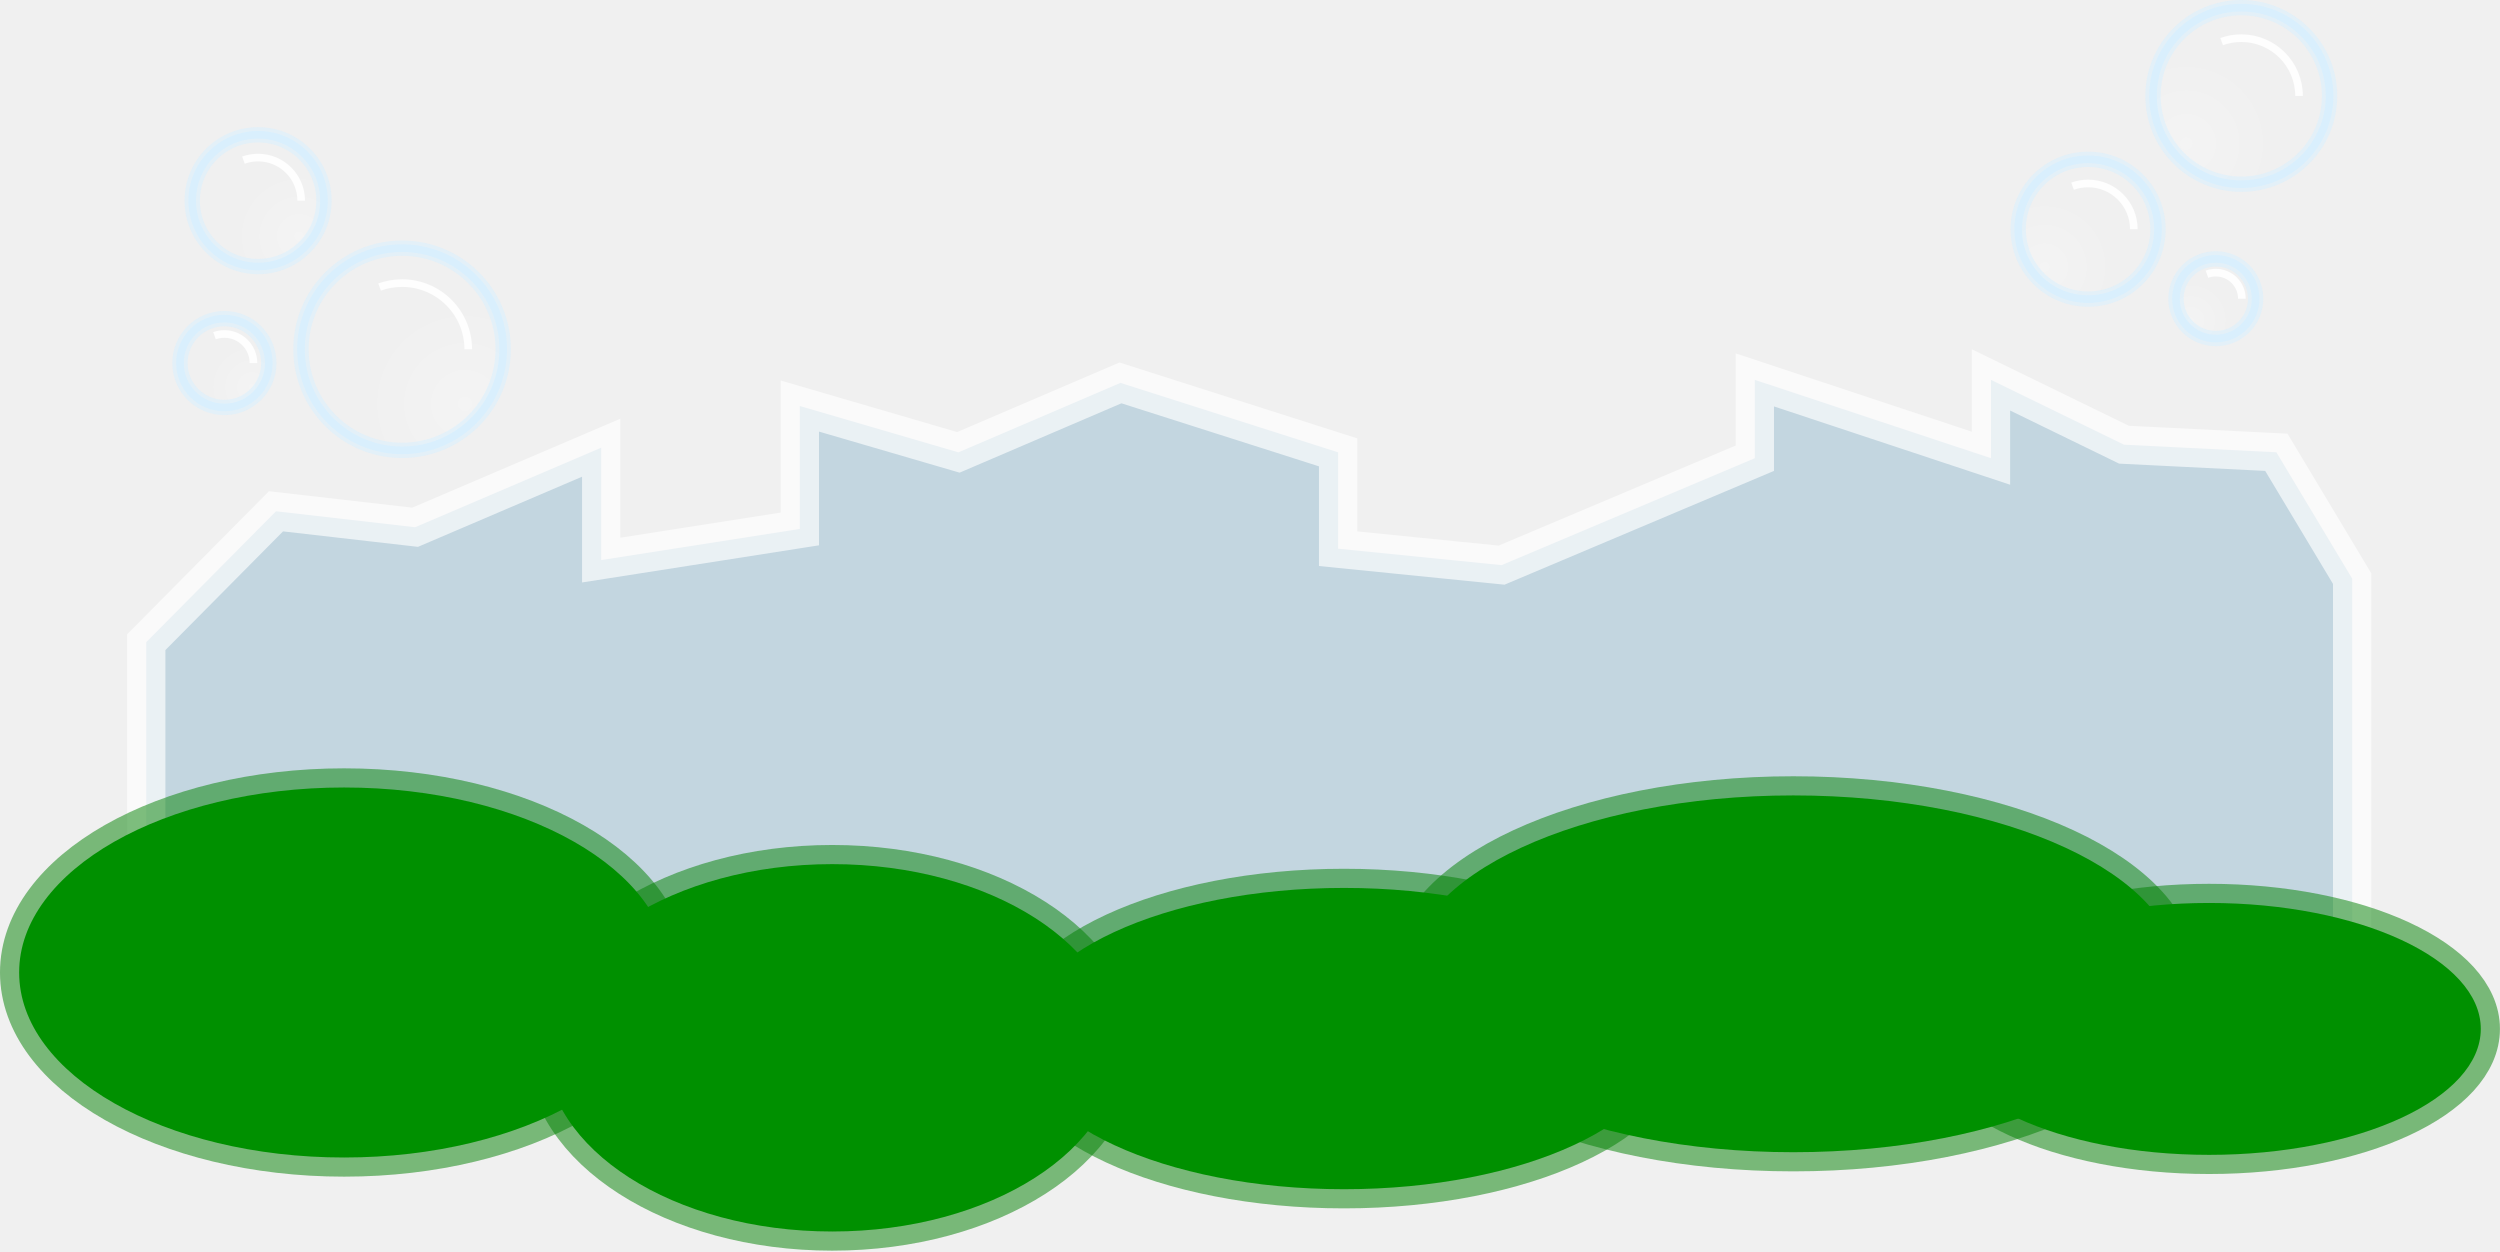
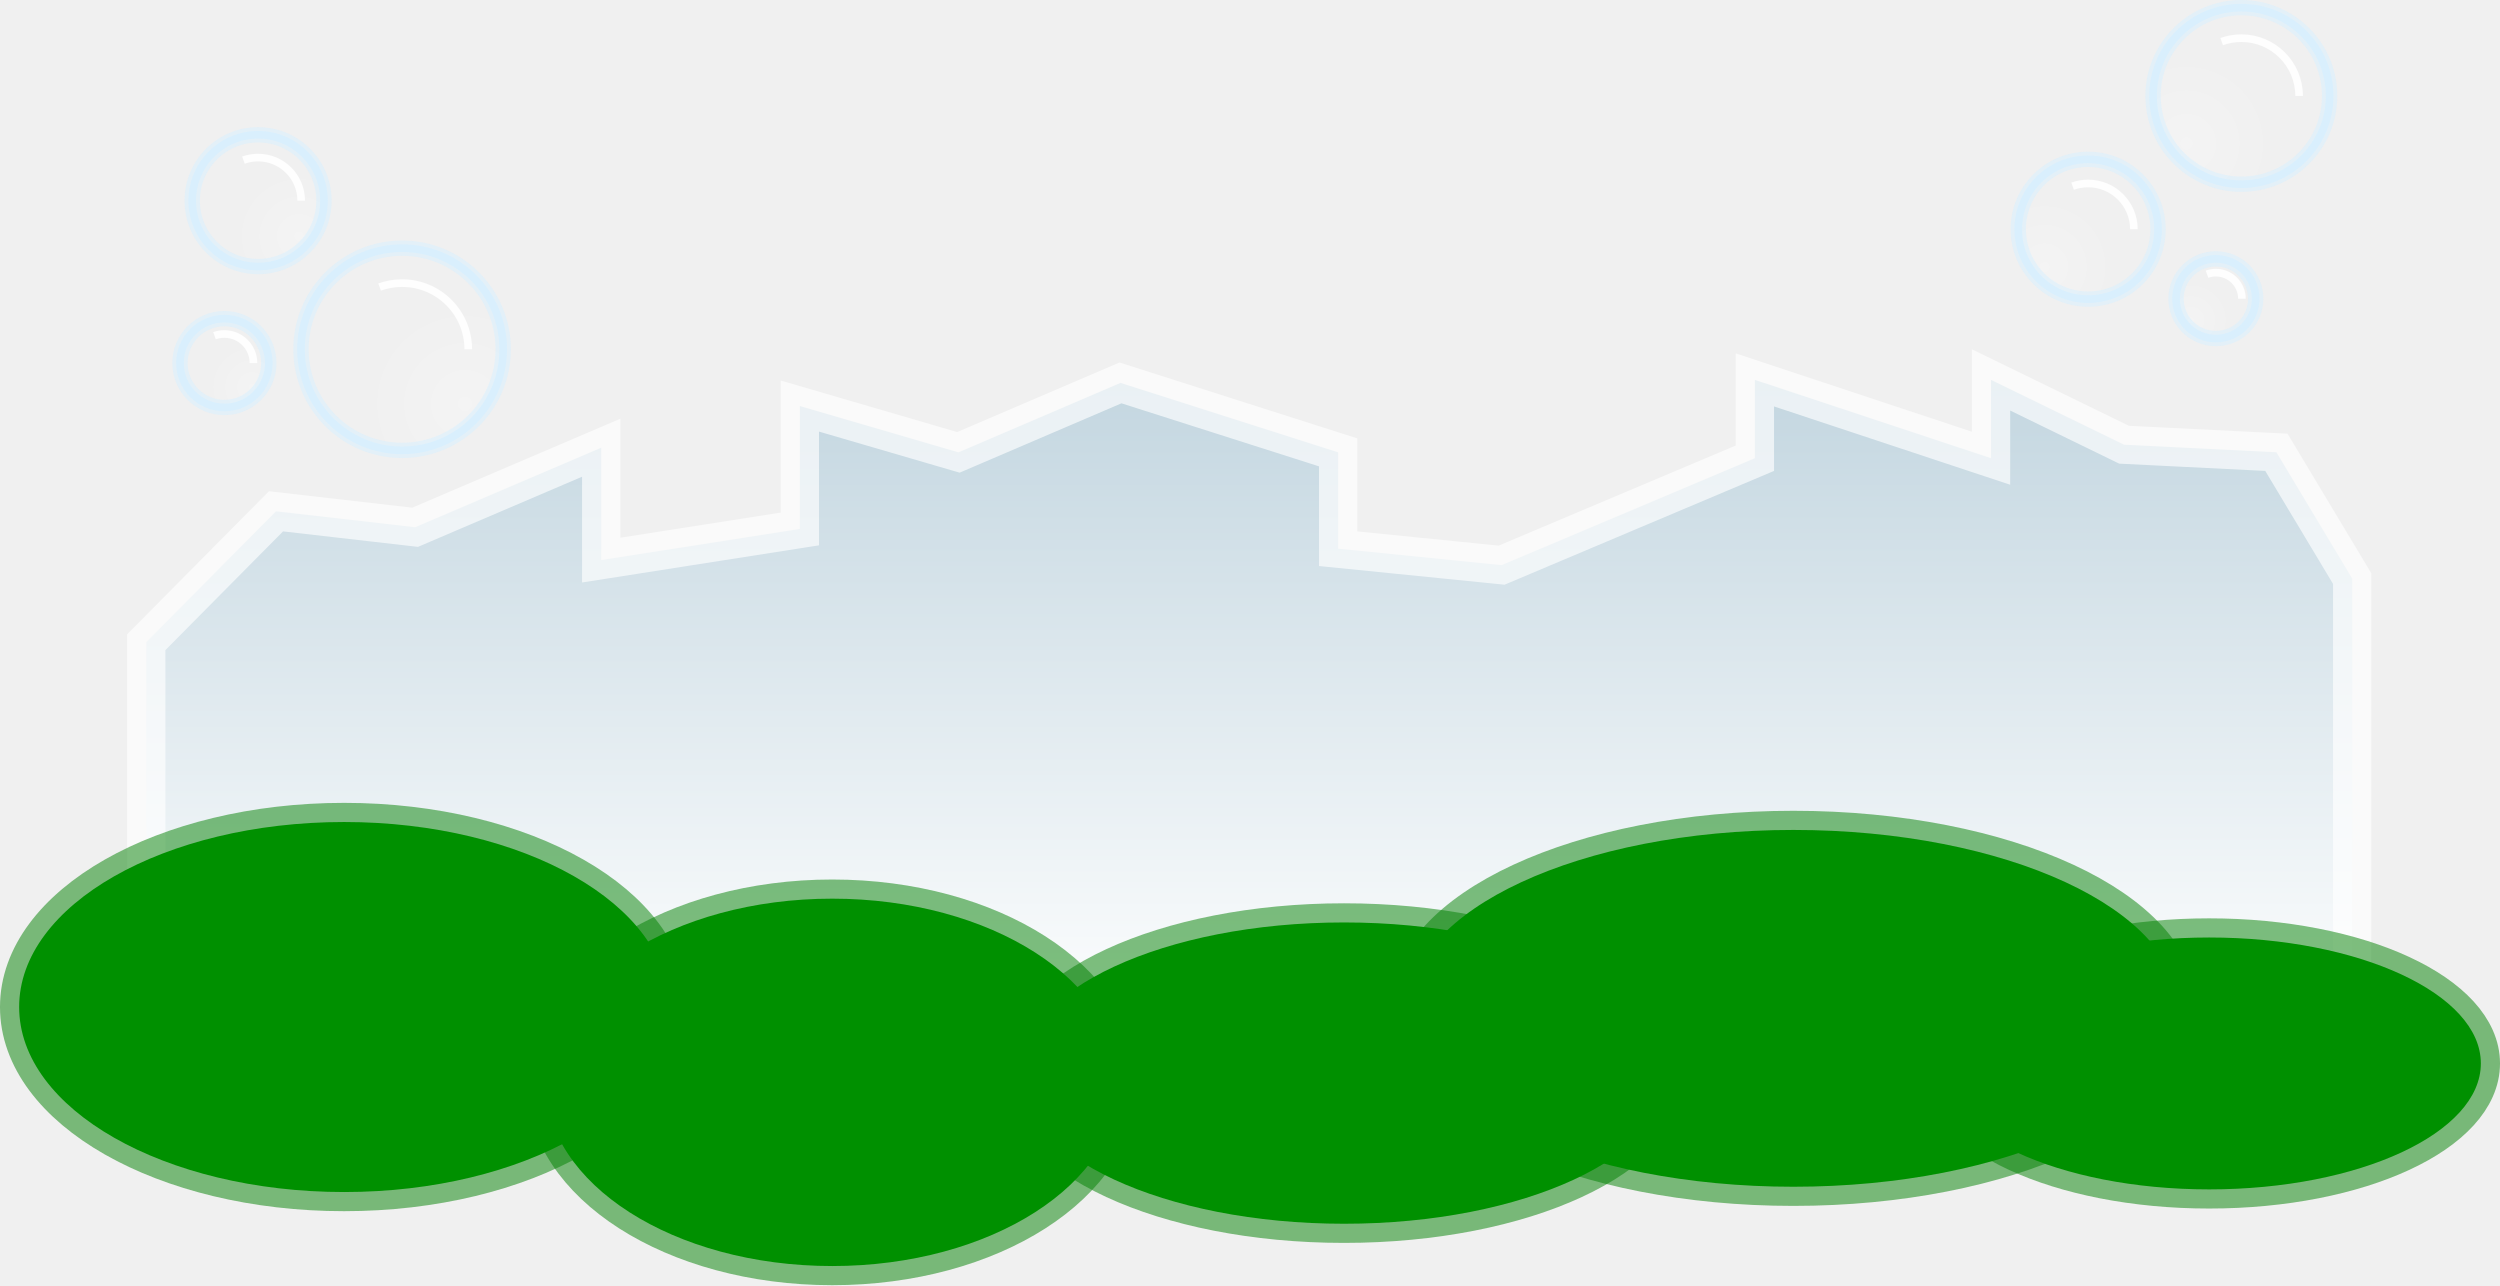
- <svg xmlns="http://www.w3.org/2000/svg" width="1632" height="817" viewBox="0 0 1632 817" fill="none">
-   <path d="M95.48 679.927V419.214L180.168 333.773L270.985 344.19L392.46 292.263V365.619L522.137 345.293V265.068L625.636 295.294L731.428 249.955L820.273 278.303L873.524 295.294V358.196L980.235 368.925L1145.56 299.121V248L1299.72 299.121V248L1386.54 290.3L1486 295.248L1535.48 377.709V679.927H95.48Z" fill="#C3D6E0" stroke="white" stroke-opacity="0.651" stroke-width="25" stroke-miterlimit="10" />
-   <path d="M1420.48 195C1420.48 180.641 1432.12 169 1446.48 169C1460.84 169 1472.48 180.641 1472.48 195C1472.48 209.359 1460.84 221 1446.48 221C1432.12 221 1420.48 209.359 1420.48 195Z" fill="url(#paint0_radial_7_125)" />
-   <path d="M1420.48 195C1420.48 180.641 1432.12 169 1446.48 169C1460.84 169 1472.48 180.641 1472.48 195C1472.48 209.359 1460.84 221 1446.48 221C1432.12 221 1420.48 209.359 1420.48 195Z" stroke="#D6EFFF" stroke-opacity="0.502" stroke-width="10" stroke-miterlimit="10" />
-   <path d="M1440.69 178.998C1442.5 178.344 1444.45 177.988 1446.48 177.988C1455.88 177.988 1463.49 185.604 1463.49 195" stroke="white" stroke-opacity="0.902" stroke-width="5" stroke-miterlimit="10" />
-   <path d="M1420.48 195C1420.48 180.641 1432.12 169 1446.48 169C1460.84 169 1472.48 180.641 1472.48 195C1472.48 209.359 1460.84 221 1446.48 221C1432.12 221 1420.48 209.359 1420.48 195Z" stroke="#D6EFFF" stroke-opacity="0.749" stroke-width="5" stroke-miterlimit="10" />
-   <path d="M1317.48 149.628C1317.48 124.428 1337.91 104 1363.11 104C1388.31 104 1408.74 124.428 1408.74 149.628C1408.74 174.828 1388.31 195.256 1363.11 195.256C1337.91 195.256 1317.48 174.828 1317.48 149.628Z" fill="url(#paint1_radial_7_125)" />
-   <path d="M1317.48 149.628C1317.48 124.428 1337.91 104 1363.11 104C1388.31 104 1408.74 124.428 1408.74 149.628C1408.74 174.828 1388.31 195.256 1363.11 195.256C1337.91 195.256 1317.48 174.828 1317.48 149.628Z" stroke="#D6EFFF" stroke-opacity="0.502" stroke-width="10" stroke-miterlimit="10" />
-   <path d="M1352.95 121.546C1356.12 120.398 1359.54 119.773 1363.11 119.773C1379.6 119.773 1392.96 133.139 1392.96 149.628" stroke="white" stroke-opacity="0.902" stroke-width="5" stroke-miterlimit="10" />
-   <path d="M1317.48 149.628C1317.48 124.428 1337.91 104 1363.11 104C1388.31 104 1408.74 124.428 1408.74 149.628C1408.74 174.828 1388.31 195.256 1363.11 195.256C1337.91 195.256 1317.48 174.828 1317.48 149.628Z" stroke="#D6EFFF" stroke-opacity="0.749" stroke-width="5" stroke-miterlimit="10" />
-   <path d="M1405.48 62.628C1405.48 30.801 1431.28 5 1463.11 5C1494.94 5 1520.74 30.801 1520.74 62.628C1520.74 94.455 1494.94 120.256 1463.11 120.256C1431.28 120.256 1405.48 94.455 1405.48 62.628Z" fill="url(#paint2_radial_7_125)" />
-   <path d="M1405.48 62.628C1405.48 30.801 1431.28 5 1463.11 5C1494.94 5 1520.74 30.801 1520.74 62.628C1520.74 94.455 1494.94 120.256 1463.11 120.256C1431.28 120.256 1405.48 94.455 1405.48 62.628Z" stroke="#D6EFFF" stroke-opacity="0.502" stroke-width="10" stroke-miterlimit="10" />
-   <path d="M1450.28 27.16C1454.28 25.711 1458.6 24.921 1463.11 24.921C1483.93 24.921 1500.82 41.803 1500.82 62.628" stroke="white" stroke-opacity="0.902" stroke-width="5" stroke-miterlimit="10" />
-   <path d="M1405.48 62.628C1405.48 30.801 1431.28 5 1463.11 5C1494.94 5 1520.74 30.801 1520.74 62.628C1520.74 94.455 1494.94 120.256 1463.11 120.256C1431.28 120.256 1405.48 94.455 1405.48 62.628Z" stroke="#D6EFFF" stroke-opacity="0.749" stroke-width="5" stroke-miterlimit="10" />
-   <path d="M146.48 266C130.464 266 117.48 253.016 117.48 237C117.48 220.984 130.464 208 146.48 208C162.496 208 175.48 220.984 175.48 237C175.48 253.016 162.496 266 146.48 266Z" fill="url(#paint3_radial_7_125)" />
-   <path d="M146.48 266C130.464 266 117.48 253.016 117.48 237C117.48 220.984 130.464 208 146.48 208C162.496 208 175.48 220.984 175.48 237C175.48 253.016 162.496 266 146.48 266Z" stroke="#D6EFFF" stroke-opacity="0.502" stroke-width="10" stroke-miterlimit="10" />
-   <path d="M140.023 219.152C142.038 218.422 144.213 218.025 146.48 218.025C156.96 218.025 165.455 226.52 165.455 237" stroke="white" stroke-opacity="0.902" stroke-width="5" stroke-miterlimit="10" />
-   <path d="M146.48 266C130.464 266 117.48 253.016 117.48 237C117.48 220.984 130.464 208 146.48 208C162.496 208 175.48 220.984 175.48 237C175.48 253.016 162.496 266 146.48 266Z" stroke="#D6EFFF" stroke-opacity="0.749" stroke-width="5" stroke-miterlimit="10" />
-   <path d="M262.48 294C226.029 294 196.48 264.451 196.48 228C196.48 191.549 226.029 162 262.48 162C298.931 162 328.48 191.549 328.48 228C328.48 264.451 298.931 294 262.48 294Z" fill="url(#paint4_radial_7_125)" />
-   <path d="M262.48 294C226.029 294 196.48 264.451 196.48 228C196.48 191.549 226.029 162 262.48 162C298.931 162 328.48 191.549 328.48 228C328.48 264.451 298.931 294 262.48 294Z" stroke="#D6EFFF" stroke-opacity="0.502" stroke-width="10" stroke-miterlimit="10" />
-   <path d="M247.784 187.38C252.371 185.72 257.32 184.815 262.48 184.815C286.33 184.815 305.665 204.149 305.665 228" stroke="white" stroke-opacity="0.902" stroke-width="5" stroke-miterlimit="10" />
-   <path d="M262.48 294C226.029 294 196.48 264.451 196.48 228C196.48 191.549 226.029 162 262.48 162C298.931 162 328.48 191.549 328.48 228C328.48 264.451 298.931 294 262.48 294Z" stroke="#D6EFFF" stroke-opacity="0.749" stroke-width="5" stroke-miterlimit="10" />
-   <path d="M168.48 174C144.732 174 125.48 154.748 125.48 131C125.48 107.252 144.732 88 168.48 88C192.228 88 211.48 107.252 211.48 131C211.48 154.748 192.228 174 168.48 174Z" fill="url(#paint5_radial_7_125)" />
-   <path d="M168.48 174C144.732 174 125.48 154.748 125.48 131C125.48 107.252 144.732 88 168.48 88C192.228 88 211.48 107.252 211.48 131C211.48 154.748 192.228 174 168.48 174Z" stroke="#D6EFFF" stroke-opacity="0.502" stroke-width="10" stroke-miterlimit="10" />
-   <path d="M158.905 104.535C161.894 103.454 165.118 102.864 168.48 102.864C184.019 102.864 196.616 115.461 196.616 131" stroke="white" stroke-opacity="0.902" stroke-width="5" stroke-miterlimit="10" />
-   <path d="M168.48 174C144.732 174 125.48 154.748 125.48 131C125.48 107.252 144.732 88 168.48 88C192.228 88 211.48 107.252 211.48 131C211.48 154.748 192.228 174 168.48 174Z" stroke="#D6EFFF" stroke-opacity="0.749" stroke-width="5" stroke-miterlimit="10" />
-   <path d="M436.786 634.846C436.786 568.145 341.806 514.073 224.643 514.073C107.48 514.073 12.5 568.145 12.5 634.846C12.5 701.546 107.48 755.618 224.643 755.618C341.806 755.618 436.786 701.546 436.786 634.846Z" stroke="#007F00" stroke-opacity="0.502" stroke-width="25" stroke-miterlimit="10" />
-   <path d="M730.522 684.017C730.522 617.793 646.694 564.107 543.286 564.107C439.879 564.107 356.051 617.793 356.051 684.017C356.051 750.242 439.879 803.927 543.286 803.927C646.694 803.927 730.522 750.242 730.522 684.017Z" stroke="#007F00" stroke-opacity="0.502" stroke-width="25" stroke-miterlimit="10" />
-   <path d="M1089.53 677.979C1089.53 623.665 994.553 579.635 877.39 579.635C760.226 579.635 665.247 623.665 665.247 677.979C665.247 732.292 760.226 776.322 877.39 776.322C994.553 776.322 1089.53 732.292 1089.53 677.979Z" stroke="#007F00" stroke-opacity="0.502" stroke-width="25" stroke-miterlimit="10" />
-   <path d="M1421.92 635.708C1421.92 571.39 1309.44 519.249 1170.7 519.249C1031.95 519.249 919.475 571.39 919.475 635.708C919.475 700.027 1031.95 752.167 1170.7 752.167C1309.44 752.167 1421.92 700.027 1421.92 635.708Z" stroke="#007F00" stroke-opacity="0.502" stroke-width="25" stroke-miterlimit="10" />
-   <path d="M1619.46 671.675C1619.46 626.267 1540.05 589.456 1442.1 589.456C1344.15 589.456 1264.74 626.267 1264.74 671.675C1264.74 717.082 1344.15 753.893 1442.1 753.893C1540.05 753.893 1619.46 717.082 1619.46 671.675Z" stroke="#007F00" stroke-opacity="0.502" stroke-width="25" stroke-miterlimit="10" />
-   <path d="M436.786 634.846C436.786 568.145 341.806 514.073 224.643 514.073C107.48 514.073 12.5 568.145 12.5 634.846C12.5 701.546 107.48 755.618 224.643 755.618C341.806 755.618 436.786 701.546 436.786 634.846Z" fill="#009000" />
-   <path d="M730.522 684.017C730.522 617.793 646.694 564.107 543.286 564.107C439.879 564.107 356.051 617.793 356.051 684.017C356.051 750.242 439.879 803.927 543.286 803.927C646.694 803.927 730.522 750.242 730.522 684.017Z" fill="#009000" />
-   <path d="M1089.53 677.979C1089.53 623.665 994.553 579.635 877.39 579.635C760.226 579.635 665.247 623.665 665.247 677.979C665.247 732.292 760.226 776.322 877.39 776.322C994.553 776.322 1089.53 732.292 1089.53 677.979Z" fill="#009000" />
-   <path d="M1421.92 635.708C1421.92 571.39 1309.44 519.249 1170.7 519.249C1031.95 519.249 919.475 571.39 919.475 635.708C919.475 700.027 1031.95 752.167 1170.7 752.167C1309.44 752.167 1421.92 700.027 1421.92 635.708Z" fill="#009000" />
-   <path d="M1619.46 671.675C1619.46 626.267 1540.05 589.456 1442.1 589.456C1344.15 589.456 1264.74 626.267 1264.74 671.675C1264.74 717.082 1344.15 753.893 1442.1 753.893C1540.05 753.893 1619.46 717.082 1619.46 671.675Z" fill="#009000" />
+ <svg xmlns="http://www.w3.org/2000/svg" version="1.1" width="1631.96" height="838.95" viewBox="0,0,1631.96,838.95">
  <defs>
-     <radialGradient id="paint0_radial_7_125" cx="0" cy="0" r="1" gradientUnits="userSpaceOnUse" gradientTransform="translate(1430.31 209.035) scale(26)">
-       <stop stop-color="white" stop-opacity="0.251" />
-       <stop offset="1" stop-color="white" stop-opacity="0" />
+     <linearGradient x1="599.48" y1="239.5" x2="599.48" y2="671.427" gradientUnits="userSpaceOnUse" id="color-1">
+       <stop offset="0" stop-color="#c3d6e0" />
+       <stop offset="1" stop-color="#ffffff" />
+     </linearGradient>
+     <radialGradient cx="1214.31" cy="200.535" r="26" gradientUnits="userSpaceOnUse" id="color-2">
+       <stop offset="0" stop-color="#ffffff" stop-opacity="0.251" />
+       <stop offset="1" stop-color="#ffffff" stop-opacity="0" />
    </radialGradient>
-     <radialGradient id="paint1_radial_7_125" cx="0" cy="0" r="1" gradientUnits="userSpaceOnUse" gradientTransform="translate(1334.73 174.258) scale(45.6282)">
-       <stop stop-color="white" stop-opacity="0.251" />
-       <stop offset="1" stop-color="white" stop-opacity="0" />
+     <radialGradient cx="1118.73" cy="165.758" r="45.628" gradientUnits="userSpaceOnUse" id="color-3">
+       <stop offset="0" stop-color="#ffffff" stop-opacity="0.251" />
+       <stop offset="1" stop-color="#ffffff" stop-opacity="0" />
    </radialGradient>
-     <radialGradient id="paint2_radial_7_125" cx="0" cy="0" r="1" gradientUnits="userSpaceOnUse" gradientTransform="translate(1427.27 93.7361) scale(57.6282)">
-       <stop stop-color="white" stop-opacity="0.251" />
-       <stop offset="1" stop-color="white" stop-opacity="0" />
+     <radialGradient cx="1211.27" cy="85.236" r="57.628" gradientUnits="userSpaceOnUse" id="color-4">
+       <stop offset="0" stop-color="#ffffff" stop-opacity="0.251" />
+       <stop offset="1" stop-color="#ffffff" stop-opacity="0" />
    </radialGradient>
-     <radialGradient id="paint3_radial_7_125" cx="0" cy="0" r="1" gradientUnits="userSpaceOnUse" gradientTransform="translate(164.515 252.654) scale(29)">
-       <stop stop-color="white" stop-opacity="0.251" />
-       <stop offset="1" stop-color="white" stop-opacity="0" />
+     <radialGradient cx="87.525" cy="255.127" r="66" gradientUnits="userSpaceOnUse" id="color-5">
+       <stop offset="0" stop-color="#ffffff" stop-opacity="0.251" />
+       <stop offset="1" stop-color="#ffffff" stop-opacity="0" />
    </radialGradient>
-     <radialGradient id="paint4_radial_7_125" cx="0" cy="0" r="1" gradientUnits="userSpaceOnUse" gradientTransform="translate(303.525 263.627) scale(66)">
-       <stop stop-color="white" stop-opacity="0.251" />
-       <stop offset="1" stop-color="white" stop-opacity="0" />
+     <radialGradient cx="-20.779" cy="145.712" r="43" gradientUnits="userSpaceOnUse" id="color-6">
+       <stop offset="0" stop-color="#ffffff" stop-opacity="0.251" />
+       <stop offset="1" stop-color="#ffffff" stop-opacity="0" />
    </radialGradient>
-     <radialGradient id="paint5_radial_7_125" cx="0" cy="0" r="1" gradientUnits="userSpaceOnUse" gradientTransform="translate(195.221 154.212) scale(43)">
-       <stop stop-color="white" stop-opacity="0.251" />
-       <stop offset="1" stop-color="white" stop-opacity="0" />
+     <radialGradient cx="-51.485" cy="244.154" r="29" gradientUnits="userSpaceOnUse" id="color-7">
+       <stop offset="0" stop-color="#ffffff" stop-opacity="0.251" />
+       <stop offset="1" stop-color="#ffffff" stop-opacity="0" />
    </radialGradient>
  </defs>
+   <g transform="translate(216,8.5)">
+     <g stroke-miterlimit="10">
+       <path d="M-120.52,671.427v-260.713l84.688,-85.441l90.817,10.417l121.475,-51.927v73.356l129.677,-20.326v-80.225l103.499,30.226l105.792,-45.339l88.845,28.348l53.251,16.991v62.902l106.711,10.729l165.325,-69.804v-51.121l154.16,51.121v-51.121l86.82,42.3l99.46,4.948l49.48,82.461v302.218z" fill="url(#color-1)" stroke-opacity="0.651" stroke="#ffffff" stroke-width="25" />
+       <g>
+         <path d="M1204.48,186.5c0,-14.359 11.64,-26 26,-26c14.36,0 26,11.641 26,26c0,14.359 -11.64,26 -26,26c-14.36,0 -26,-11.641 -26,-26z" fill="url(#color-2)" stroke="none" stroke-width="1" />
+         <path d="M1204.48,186.5c0,-14.359 11.64,-26 26,-26c14.36,0 26,11.641 26,26c0,14.359 -11.64,26 -26,26c-14.36,0 -26,-11.641 -26,-26z" fill="none" stroke-opacity="0.502" stroke="#d6efff" stroke-width="10" />
+         <path d="M1224.69,170.498c1.81,-0.654 3.76,-1.01 5.79,-1.01c9.4,0 17.01,7.616 17.01,17.012" fill="none" stroke-opacity="0.902" stroke="#ffffff" stroke-width="5" />
+         <path d="M1204.48,186.5c0,-14.359 11.64,-26 26,-26c14.36,0 26,11.641 26,26c0,14.359 -11.64,26 -26,26c-14.36,0 -26,-11.641 -26,-26z" fill="none" stroke-opacity="0.749" stroke="#d6efff" stroke-width="5" />
+       </g>
+       <g>
+         <path d="M1101.48,141.128c0,-25.2 20.43,-45.628 45.63,-45.628c25.2,0 45.63,20.428 45.63,45.628c0,25.2 -20.43,45.628 -45.63,45.628c-25.2,0 -45.63,-20.428 -45.63,-45.628z" fill="url(#color-3)" stroke="none" stroke-width="1" />
+         <path d="M1101.48,141.128c0,-25.2 20.43,-45.628 45.63,-45.628c25.2,0 45.63,20.428 45.63,45.628c0,25.2 -20.43,45.628 -45.63,45.628c-25.2,0 -45.63,-20.428 -45.63,-45.628z" fill="none" stroke-opacity="0.502" stroke="#d6efff" stroke-width="10" />
+         <path d="M1136.95,113.046c3.17,-1.148 6.59,-1.773 10.16,-1.773c16.49,0 29.85,13.366 29.85,29.855" fill="none" stroke-opacity="0.902" stroke="#ffffff" stroke-width="5" />
+         <path d="M1101.48,141.128c0,-25.2 20.43,-45.628 45.63,-45.628c25.2,0 45.63,20.428 45.63,45.628c0,25.2 -20.43,45.628 -45.63,45.628c-25.2,0 -45.63,-20.428 -45.63,-45.628z" fill="none" stroke-opacity="0.749" stroke="#d6efff" stroke-width="5" />
+       </g>
+       <g>
+         <path d="M1189.48,54.128c0,-31.827 25.8,-57.628 57.63,-57.628c31.83,0 57.63,25.801 57.63,57.628c0,31.827 -25.8,57.628 -57.63,57.628c-31.83,0 -57.63,-25.801 -57.63,-57.628z" fill="url(#color-4)" stroke="none" stroke-width="1" />
+         <path d="M1189.48,54.128c0,-31.827 25.8,-57.628 57.63,-57.628c31.83,0 57.63,25.801 57.63,57.628c0,31.827 -25.8,57.628 -57.63,57.628c-31.83,0 -57.63,-25.801 -57.63,-57.628z" fill="none" stroke-opacity="0.502" stroke="#d6efff" stroke-width="10" />
+         <path d="M1234.28,18.66c4,-1.449 8.32,-2.24 12.83,-2.24c20.82,0 37.71,16.882 37.71,37.707" fill="none" stroke-opacity="0.902" stroke="#ffffff" stroke-width="5" />
+         <path d="M1189.48,54.128c0,-31.827 25.8,-57.628 57.63,-57.628c31.83,0 57.63,25.801 57.63,57.628c0,31.827 -25.8,57.628 -57.63,57.628c-31.83,0 -57.63,-25.801 -57.63,-57.628z" fill="none" stroke-opacity="0.749" stroke="#d6efff" stroke-width="5" />
+       </g>
+       <g>
+         <g>
+           <path d="M46.48,285.5c-36.451,0 -66,-29.549 -66,-66c0,-36.451 29.549,-66 66,-66c36.451,0 66,29.549 66,66c0,36.451 -29.549,66 -66,66z" fill="url(#color-5)" stroke="none" stroke-width="1" />
+           <path d="M46.48,285.5c-36.451,0 -66,-29.549 -66,-66c0,-36.451 29.549,-66 66,-66c36.451,0 66,29.549 66,66c0,36.451 -29.549,66 -66,66z" fill="none" stroke-opacity="0.502" stroke="#d6efff" stroke-width="10" />
+           <path d="M31.784,178.88c4.587,-1.66 9.536,-2.565 14.696,-2.565c23.85,0 43.185,19.334 43.185,43.185" fill="none" stroke-opacity="0.902" stroke="#ffffff" stroke-width="5" />
+           <path d="M46.48,285.5c-36.451,0 -66,-29.549 -66,-66c0,-36.451 29.549,-66 66,-66c36.451,0 66,29.549 66,66c0,36.451 -29.549,66 -66,66z" fill="none" stroke-opacity="0.749" stroke="#d6efff" stroke-width="5" />
+         </g>
+         <g>
+           <path d="M-47.52,165.5c-23.748,0 -43,-19.252 -43,-43c0,-23.748 19.252,-43 43,-43c23.748,0 43,19.252 43,43c0,23.748 -19.252,43 -43,43z" fill="url(#color-6)" stroke="none" stroke-width="1" />
+           <path d="M-47.52,165.5c-23.748,0 -43,-19.252 -43,-43c0,-23.748 19.252,-43 43,-43c23.748,0 43,19.252 43,43c0,23.748 -19.252,43 -43,43z" fill="none" stroke-opacity="0.502" stroke="#d6efff" stroke-width="10" />
+           <path d="M-57.095,96.035c2.989,-1.081 6.213,-1.671 9.575,-1.671c15.539,0 28.136,12.597 28.136,28.136" fill="none" stroke-opacity="0.902" stroke="#ffffff" stroke-width="5" />
+           <path d="M-47.52,165.5c-23.748,0 -43,-19.252 -43,-43c0,-23.748 19.252,-43 43,-43c23.748,0 43,19.252 43,43c0,23.748 -19.252,43 -43,43z" fill="none" stroke-opacity="0.749" stroke="#d6efff" stroke-width="5" />
+         </g>
+         <g>
+           <path d="M-69.52,257.5c-16.016,0 -29,-12.984 -29,-29c0,-16.016 12.984,-29 29,-29c16.016,0 29,12.984 29,29c0,16.016 -12.984,29 -29,29z" fill="url(#color-7)" stroke="none" stroke-width="1" />
+           <path d="M-69.52,257.5c-16.016,0 -29,-12.984 -29,-29c0,-16.016 12.984,-29 29,-29c16.016,0 29,12.984 29,29c0,16.016 -12.984,29 -29,29z" fill="none" stroke-opacity="0.502" stroke="#d6efff" stroke-width="10" />
+           <path d="M-75.977,210.652c2.015,-0.73 4.19,-1.127 6.457,-1.127c10.48,0 18.975,8.495 18.975,18.975" fill="none" stroke-opacity="0.902" stroke="#ffffff" stroke-width="5" />
+           <path d="M-69.52,257.5c-16.016,0 -29,-12.984 -29,-29c0,-16.016 12.984,-29 29,-29c16.016,0 29,12.984 29,29c0,16.016 -12.984,29 -29,29z" fill="none" stroke-opacity="0.749" stroke="#d6efff" stroke-width="5" />
+         </g>
+       </g>
+       <g fill="none" stroke-opacity="0.502" stroke="#007f00" stroke-width="25">
+         <path d="M8.643,769.641c-117.163,0 -212.143,-54.072 -212.143,-120.772c0,-66.701 94.98,-120.773 212.143,-120.773c117.163,0 212.143,54.072 212.143,120.773c0,66.7 -94.98,120.772 -212.143,120.772z" />
+         <path d="M327.286,817.95c-103.407,0 -187.235,-53.685 -187.235,-119.91c0,-66.224 83.828,-119.91 187.235,-119.91c103.408,0 187.236,53.686 187.236,119.91c0,66.225 -83.828,119.91 -187.236,119.91z" />
+         <path d="M661.39,790.345c-117.164,0 -212.143,-44.03 -212.143,-98.343c0,-54.314 94.979,-98.344 212.143,-98.344c117.163,0 212.14,44.03 212.14,98.344c0,54.313 -94.977,98.343 -212.14,98.343z" />
+         <path d="M954.7,766.19c-138.75,0 -251.225,-52.14 -251.225,-116.459c0,-64.318 112.475,-116.459 251.225,-116.459c138.74,0 251.22,52.141 251.22,116.459c0,64.319 -112.48,116.459 -251.22,116.459z" />
+         <path d="M1226.1,767.916c-97.95,0 -177.36,-36.811 -177.36,-82.218c0,-45.408 79.41,-82.219 177.36,-82.219c97.95,0 177.36,36.811 177.36,82.219c0,45.407 -79.41,82.218 -177.36,82.218z" />
+       </g>
+       <g fill="#009000" stroke="none" stroke-width="1">
+         <path d="M8.643,769.641c-117.163,0 -212.143,-54.072 -212.143,-120.772c0,-66.701 94.98,-120.773 212.143,-120.773c117.163,0 212.143,54.072 212.143,120.773c0,66.7 -94.98,120.772 -212.143,120.772z" />
+         <path d="M327.286,817.95c-103.407,0 -187.235,-53.685 -187.235,-119.91c0,-66.224 83.828,-119.91 187.235,-119.91c103.408,0 187.236,53.686 187.236,119.91c0,66.225 -83.828,119.91 -187.236,119.91z" />
+         <path d="M661.39,790.345c-117.164,0 -212.143,-44.03 -212.143,-98.343c0,-54.314 94.979,-98.344 212.143,-98.344c117.163,0 212.14,44.03 212.14,98.344c0,54.313 -94.977,98.343 -212.14,98.343z" />
+         <path d="M954.7,766.19c-138.75,0 -251.225,-52.14 -251.225,-116.459c0,-64.318 112.475,-116.459 251.225,-116.459c138.74,0 251.22,52.141 251.22,116.459c0,64.319 -112.48,116.459 -251.22,116.459z" />
+         <path d="M1226.1,767.916c-97.95,0 -177.36,-36.811 -177.36,-82.218c0,-45.408 79.41,-82.219 177.36,-82.219c97.95,0 177.36,36.811 177.36,82.219c0,45.407 -79.41,82.218 -177.36,82.218z" />
+       </g>
+     </g>
+   </g>
</svg>
